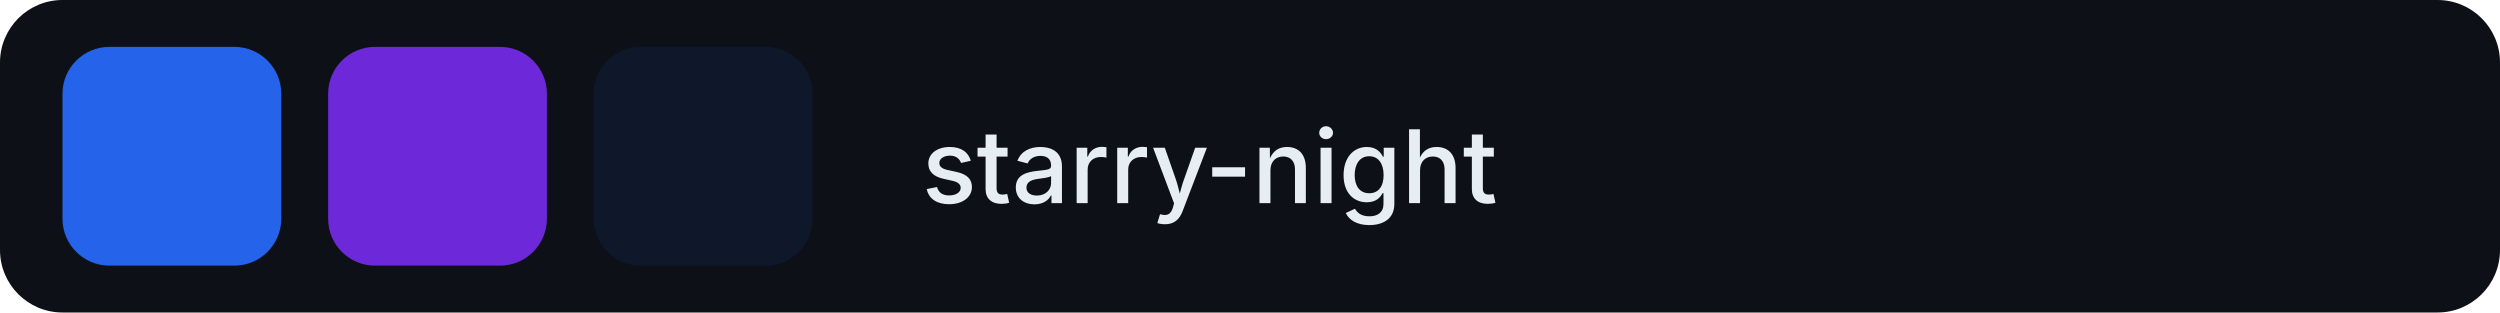
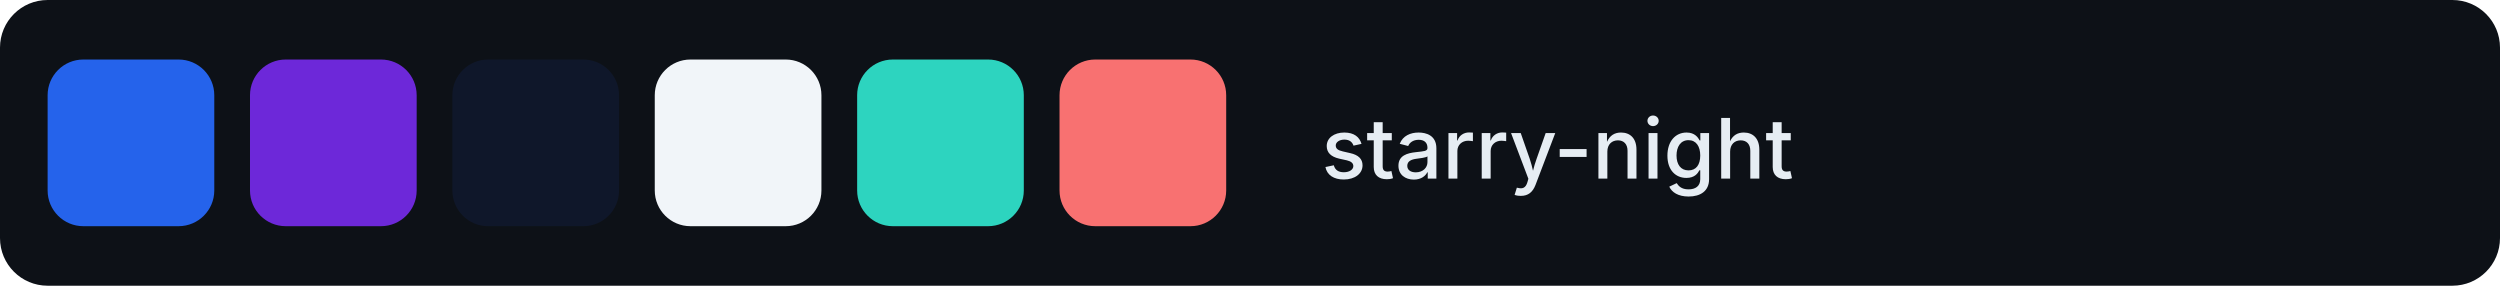
- <svg xmlns="http://www.w3.org/2000/svg" width="320" height="40" viewBox="0 0 320 40">
-   <rect width="320" height="40" fill="#0d1117" rx="8" />
-   <text x="118" y="26" font-family="system-ui, -apple-system, sans-serif" font-size="13" font-weight="500" fill="#e6edf3">starry-night</text>
-   <rect x="8" y="6" width="28" height="28" rx="6" fill="#2563EB" />
-   <rect x="42" y="6" width="28" height="28" rx="6" fill="#6D28D9" />
-   <rect x="76" y="6" width="28" height="28" rx="6" fill="#0F172A" />
+ <svg xmlns="http://www.w3.org/2000/svg" width="420" height="48" viewBox="0 0 420 48">
+   <rect width="420" height="48" fill="#0d1117" rx="8" />
+   <text x="222" y="30" font-family="system-ui, -apple-system, sans-serif" font-size="14" font-weight="500" fill="#e6edf3">starry-night</text>
+   <rect x="8" y="10" width="28" height="28" rx="6" fill="#2563EB" />
+   <rect x="42" y="10" width="28" height="28" rx="6" fill="#6D28D9" />
+   <rect x="76" y="10" width="28" height="28" rx="6" fill="#0F172A" />
+   <rect x="110" y="10" width="28" height="28" rx="6" fill="#F1F5F9" />
+   <rect x="144" y="10" width="28" height="28" rx="6" fill="#2DD4BF" />
+   <rect x="178" y="10" width="28" height="28" rx="6" fill="#F87171" />
</svg>
